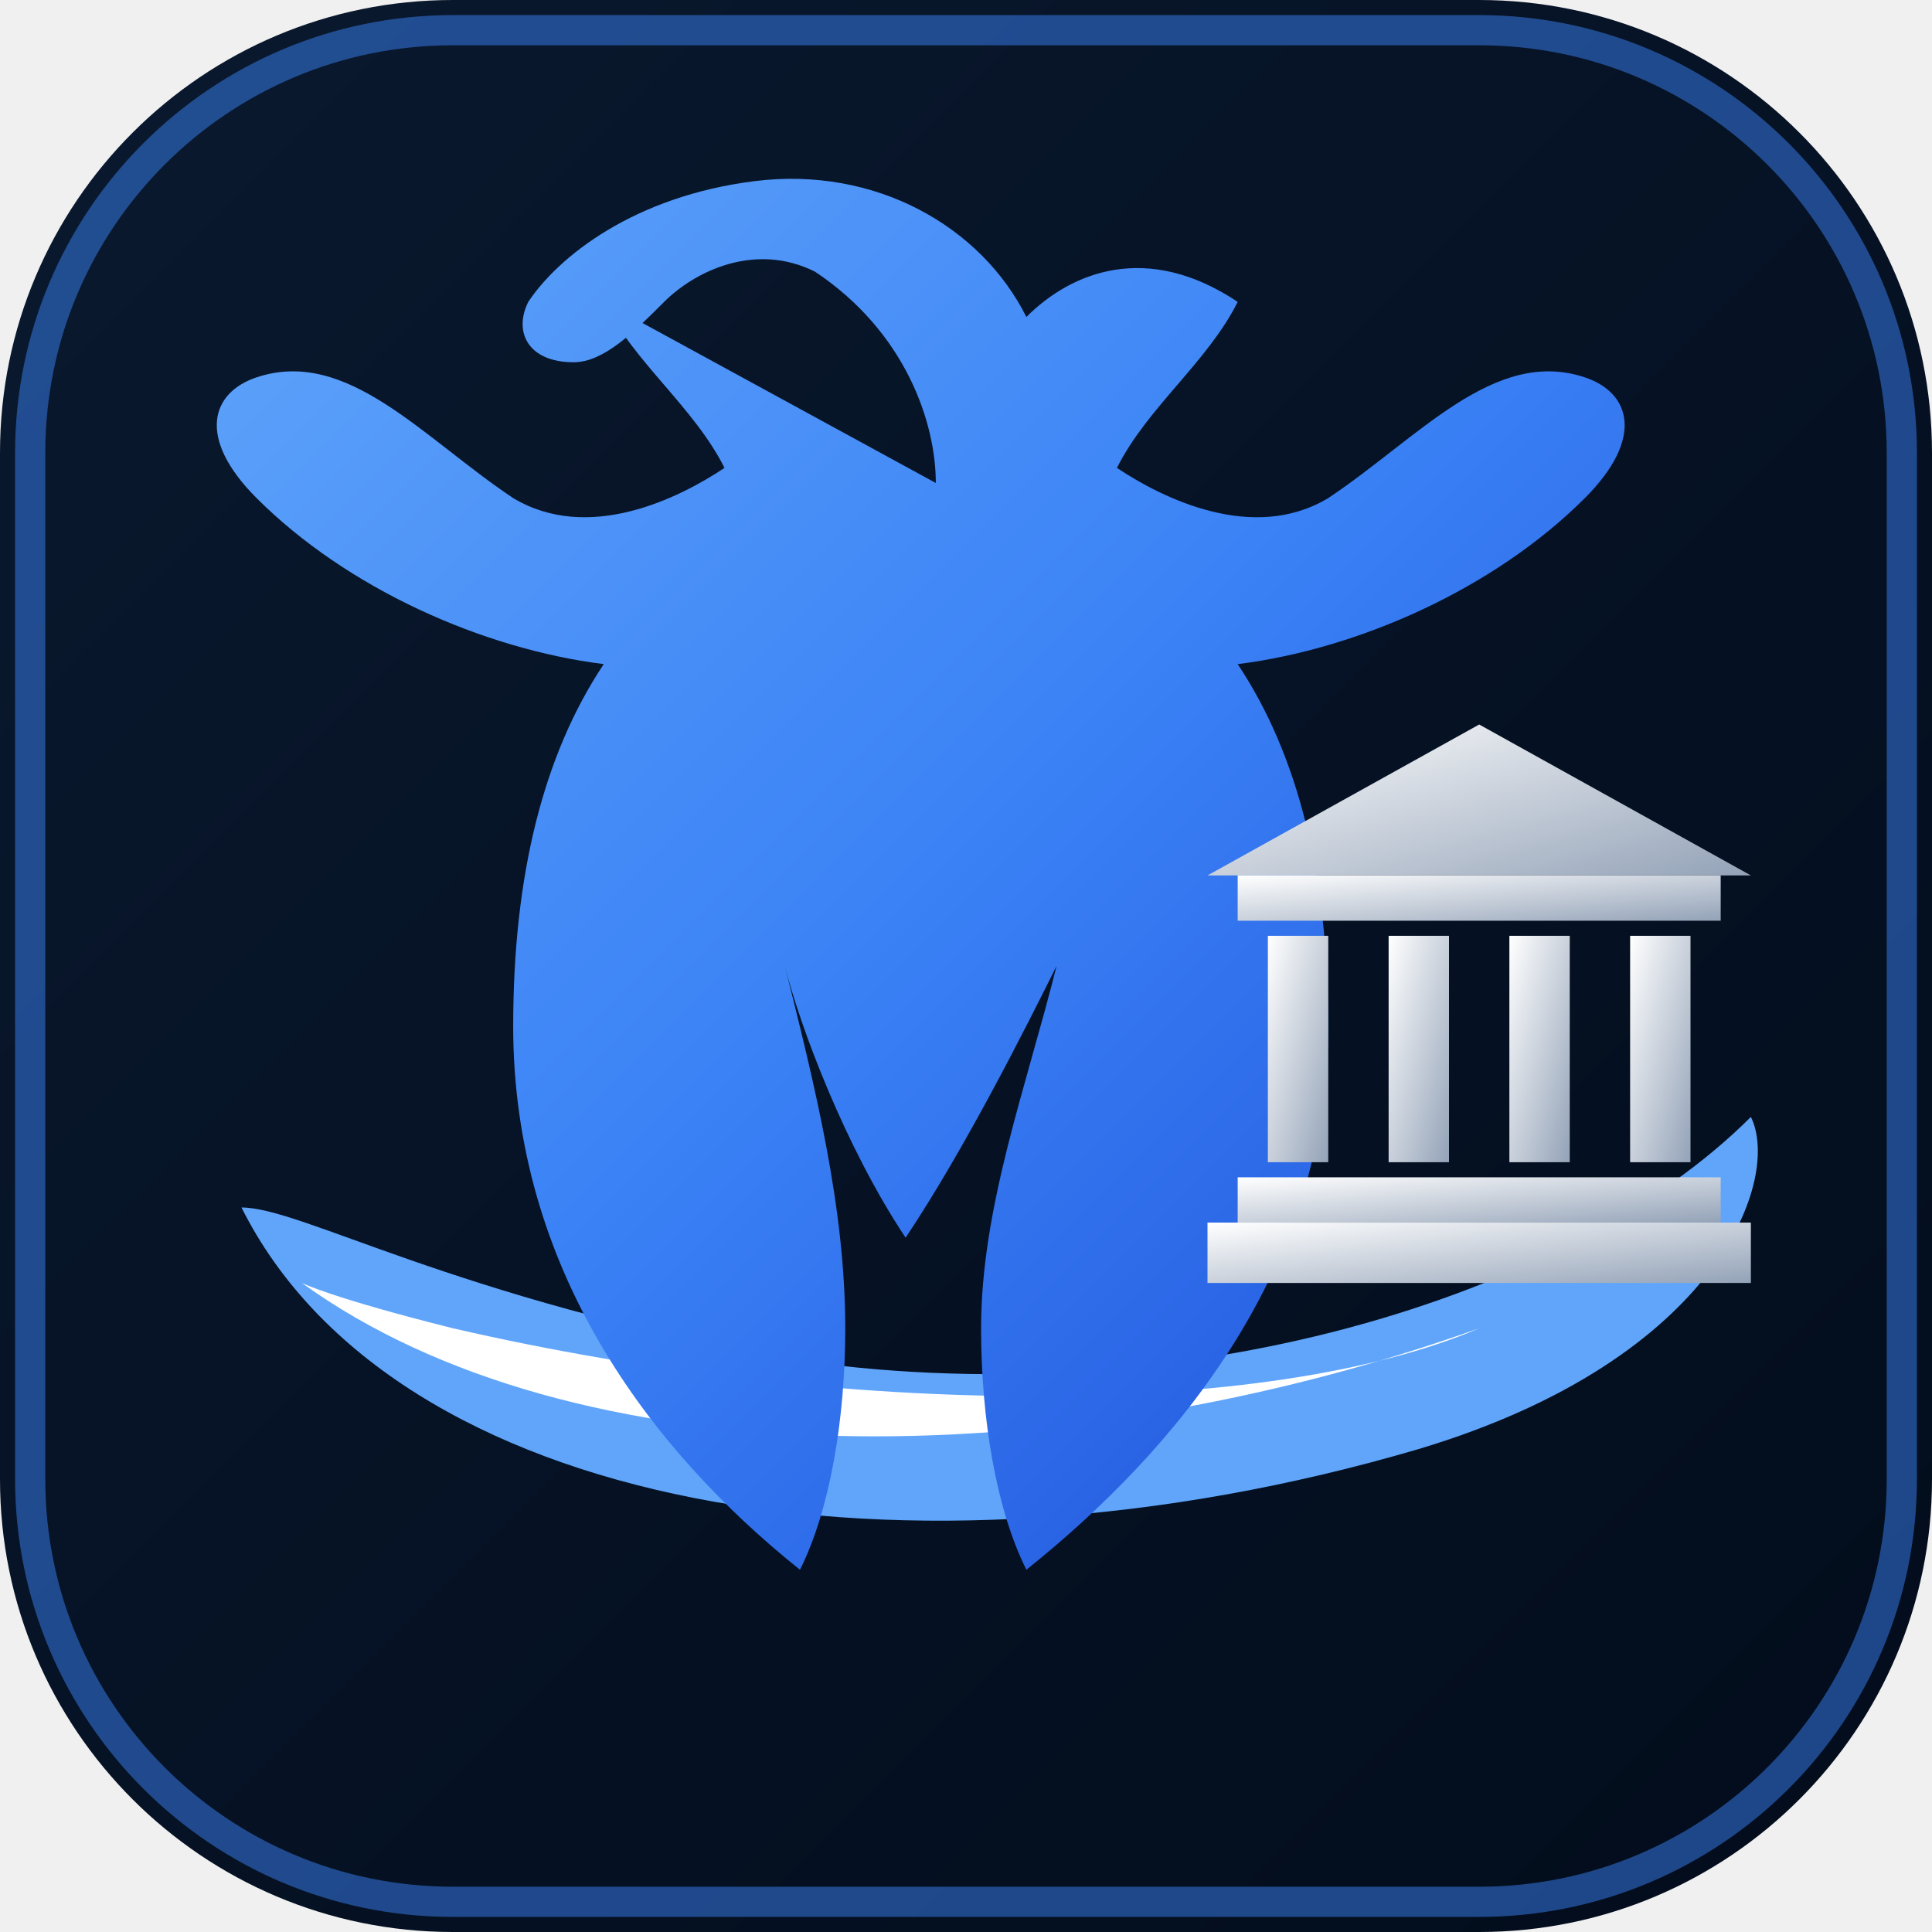
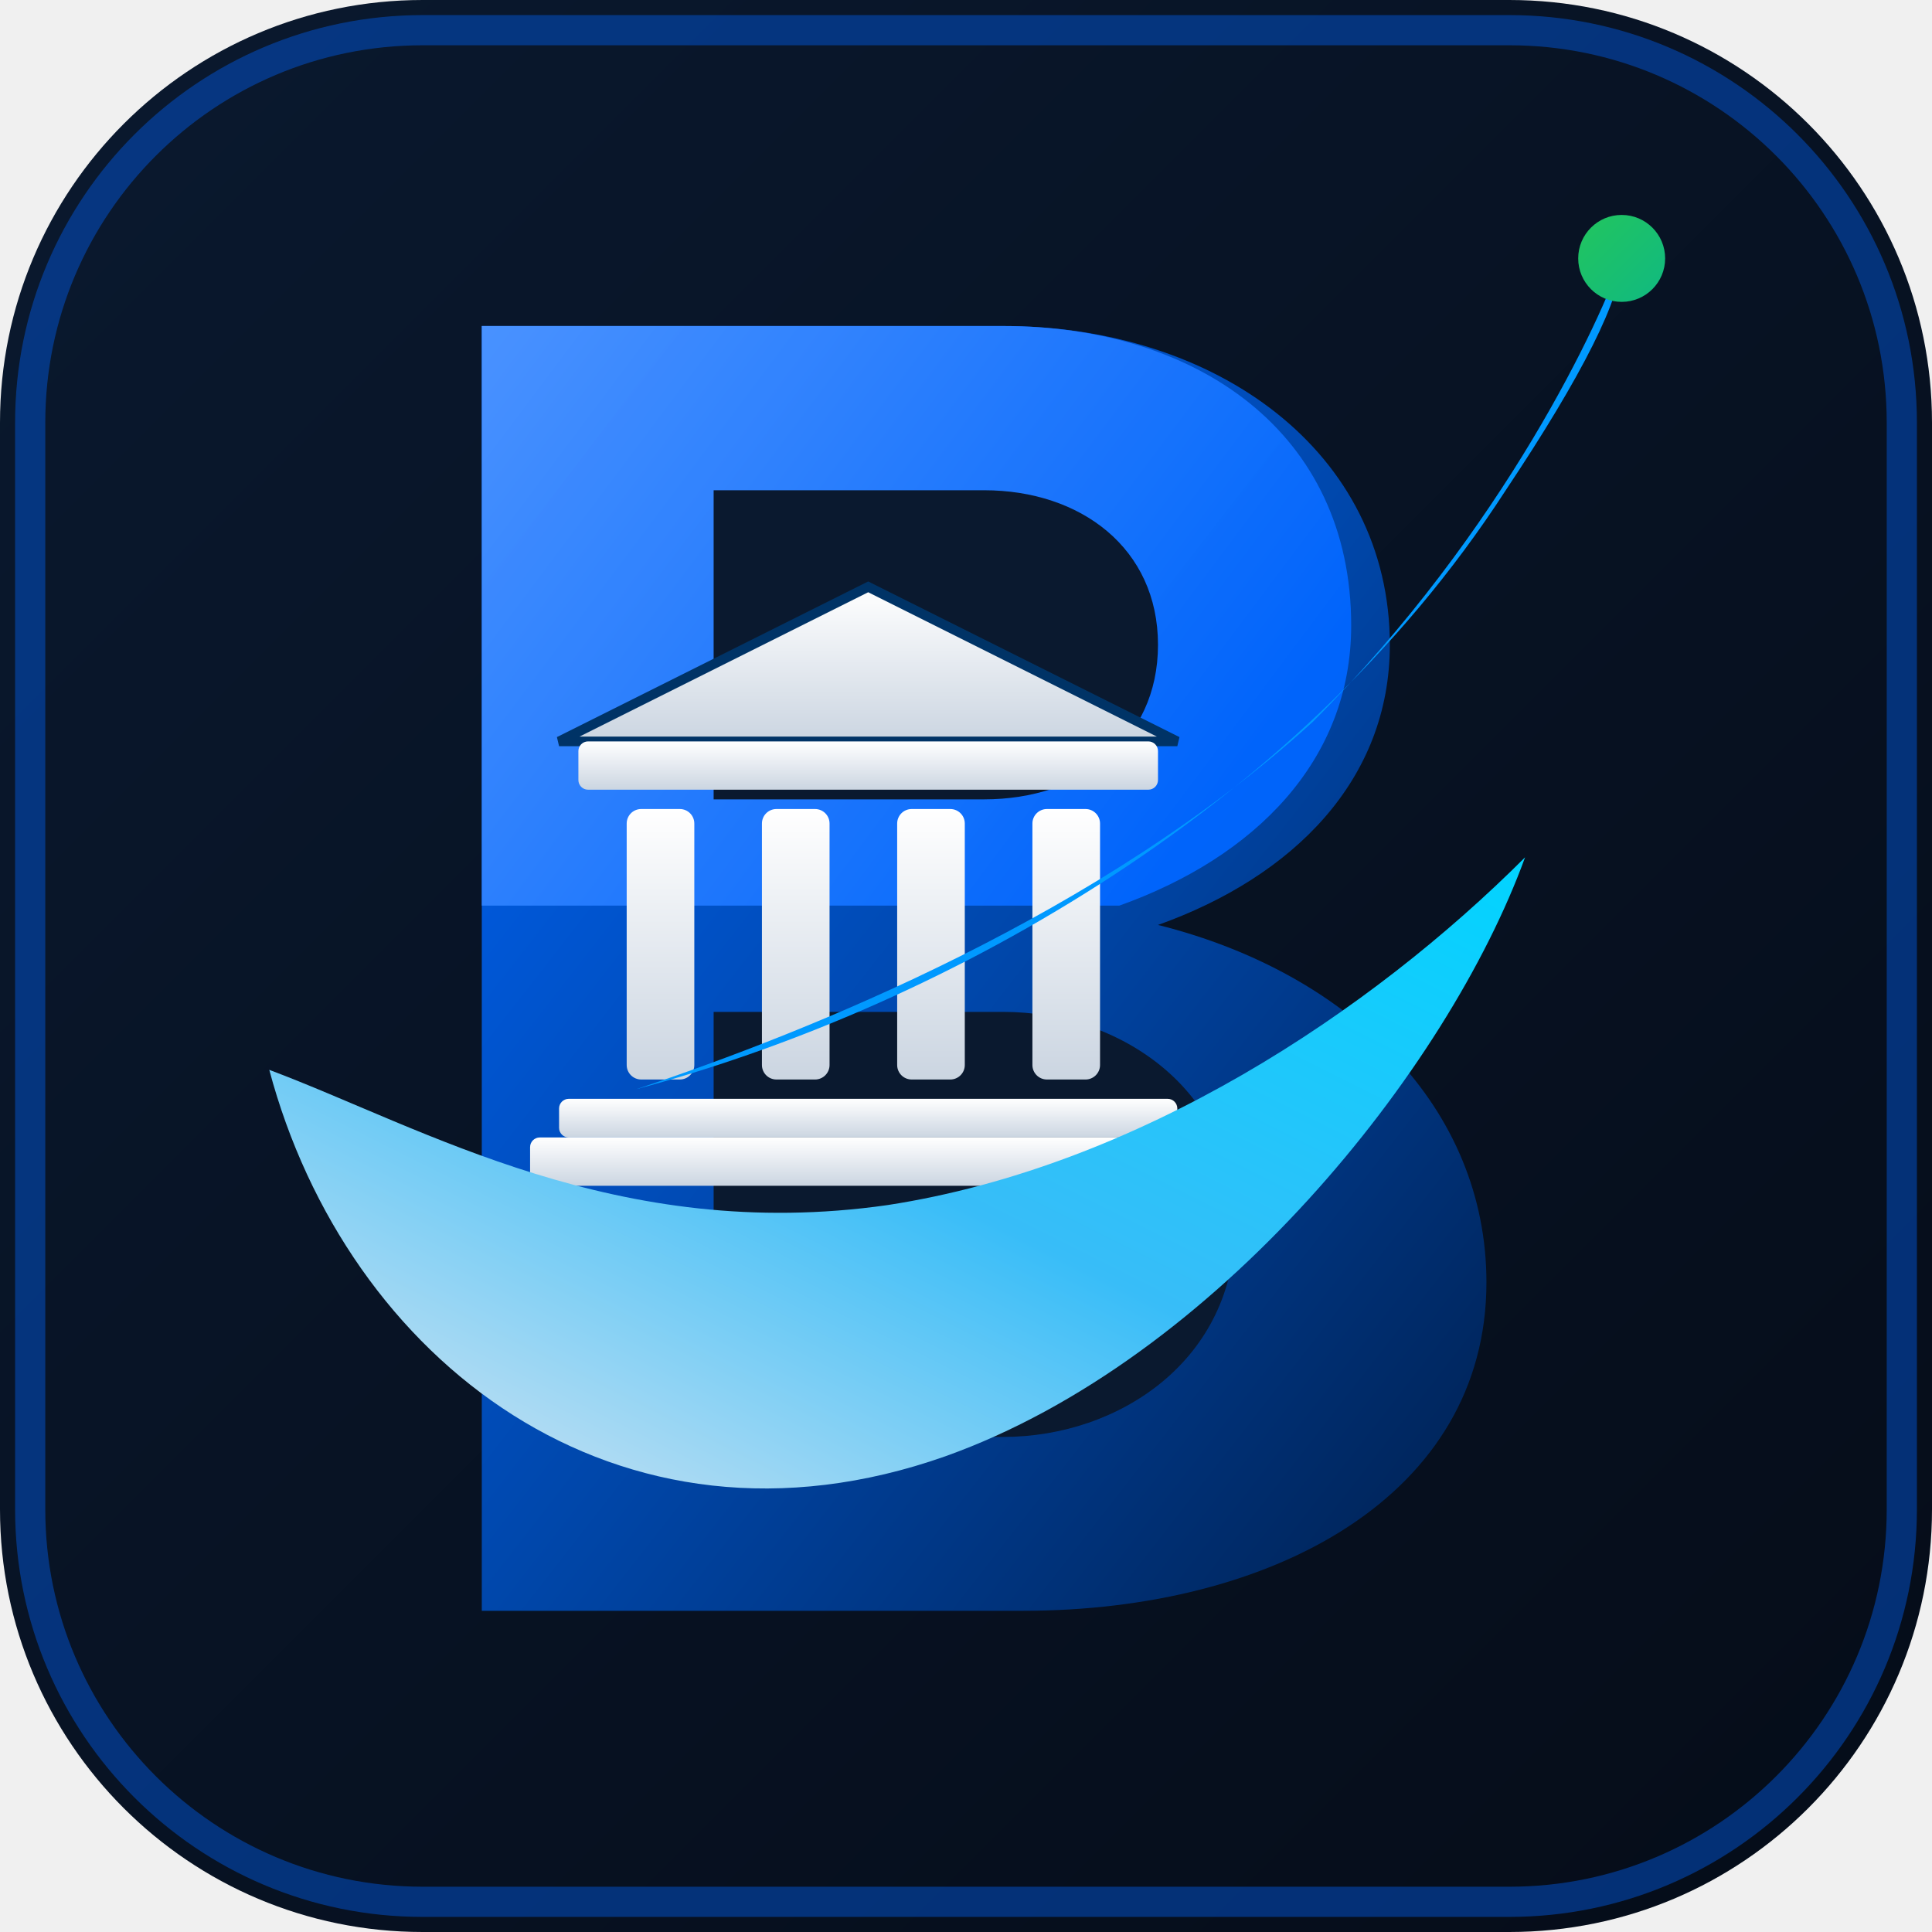
<svg xmlns="http://www.w3.org/2000/svg" viewBox="0 0 128 128" width="128" height="128">
  <defs>
    <linearGradient id="favBg" x1="0%" y1="0%" x2="100%" y2="100%">
      <stop offset="0%" stop-color="#0A192F" />
-       <stop offset="100%" stop-color="#020C1B" />
+       <stop offset="100%" stop-color="#050C18" />
    </linearGradient>
-     <linearGradient id="favEagle" x1="0%" y1="0%" x2="100%" y2="100%">
-       <stop offset="0%" stop-color="#60A5FA" />
-       <stop offset="50%" stop-color="#3B82F6" />
-       <stop offset="100%" stop-color="#1D4ED8" />
+     <linearGradient id="favB" x1="0%" y1="0%" x2="100%" y2="100%">
+       <stop offset="0%" stop-color="#0066FF" />
+       <stop offset="50%" stop-color="#0047AB" />
+       <stop offset="100%" stop-color="#001F4D" />
    </linearGradient>
-     <linearGradient id="favSilver" x1="0%" y1="0%" x2="100%" y2="100%">
+     <linearGradient id="favHighlight" x1="0%" y1="0%" x2="100%" y2="50%">
+       <stop offset="0%" stop-color="#4D94FF" />
+       <stop offset="100%" stop-color="#0066FF" />
+     </linearGradient>
+     <linearGradient id="favSilver" x1="0%" y1="0%" x2="0%" y2="100%">
      <stop offset="0%" stop-color="#FFFFFF" />
-       <stop offset="100%" stop-color="#94A3B8" />
+       <stop offset="100%" stop-color="#CBD5E1" />
+     </linearGradient>
+     <linearGradient id="favSwoosh" x1="0%" y1="100%" x2="100%" y2="0%">
+       <stop offset="0%" stop-color="#E2E8F0" />
+       <stop offset="50%" stop-color="#38BDF8" />
+       <stop offset="100%" stop-color="#00D4FF" />
+     </linearGradient>
+     <linearGradient id="favLime" x1="0%" y1="0%" x2="100%" y2="100%">
+       <stop offset="0%" stop-color="#22C55E" />
+       <stop offset="100%" stop-color="#10B981" />
    </linearGradient>
  </defs>
-   <rect width="128" height="128" rx="30" fill="url(#favBg)" />
-   <rect x="2" y="2" width="124" height="124" rx="28" fill="none" stroke="#3B82F6" stroke-width="2" stroke-opacity="0.5" />
-   <path d="M 16 80 C 26 100, 60 106, 94 96 C 114 90, 118 78, 116 74 C 104 86, 78 94, 52 90 C 30 86, 20 80, 16 80 Z" fill="#60A5FA" />
-   <path d="M 20 85 C 38 98, 70 98, 98 88 C 84 94, 56 94, 30 88 C 22 86, 20 85, 20 85 Z" fill="#FFFFFF" />
-   <g transform="translate(10, 8)">
-     <path d="M 52 24 C 52 20, 50 14, 44 10 C 40 8, 36 10, 34 12 C 32 14, 30 16, 28 16 C 25 16, 24 14, 25 12 C 27 9, 32 5, 40 4 C 48 3, 55 7, 58 13 C 61 10, 66 8, 72 12 C 70 16, 66 19, 64 23 C 67 25, 73 28, 78 25 C 84 21, 89 15, 95 17 C 98 18, 99 21, 95 25 C 89 31, 80 35, 72 36 C 76 42, 78 50, 78 60 C 78 76, 68 88, 58 96 C 56 92, 55 86, 55 80 C 55 72, 58 64, 60 56 C 58 60, 54 68, 50 74 C 46 68, 43 60, 42 56 C 44 64, 46 72, 46 80 C 46 86, 45 92, 43 96 C 33 88, 24 76, 24 60 C 24 50, 26 42, 30 36 C 22 35, 13 31, 7 25 C 3 21, 4 18, 7 17 C 13 15, 18 21, 24 25 C 29 28, 35 25, 38 23 C 36 19, 32 16, 30 12 Z" fill="url(#favEagle)" />
-   </g>
-   <g transform="translate(80, 48)">
-     <path d="M 18 0 L 0 10 L 36 10 Z" fill="url(#favSilver)" />
-     <rect x="2" y="10" width="32" height="3" fill="url(#favSilver)" />
-     <rect x="4" y="14" width="4" height="15" fill="url(#favSilver)" />
-     <rect x="12" y="14" width="4" height="15" fill="url(#favSilver)" />
-     <rect x="20" y="14" width="4" height="15" fill="url(#favSilver)" />
-     <rect x="28" y="14" width="4" height="15" fill="url(#favSilver)" />
-     <rect x="2" y="30" width="32" height="3" fill="url(#favSilver)" />
-     <rect x="0" y="33" width="36" height="4" fill="url(#favSilver)" />
+   <rect width="128" height="128" rx="28" fill="url(#favBg)" />
+   <rect x="2" y="2" width="124" height="124" rx="26" fill="none" stroke="#0066FF" stroke-width="2" stroke-opacity="0.4" />
+   <g transform="translate(14, 12) scale(0.64)">
+     <path d="M 28 15 L 82 15 C 104 15, 122 28, 122 48 C 122 62, 112 72, 98 77 C 118 82, 132 96, 132 114 C 132 136, 110 148, 84 148 L 28 148 Z" fill="url(#favB)" />
+     <path d="M 28 15 L 82 15 C 102 15, 118 26, 118 46 C 118 60, 108 70, 94 75 L 28 75 Z" fill="url(#favHighlight)" opacity="0.95" />
+     <path d="M 52 32 L 80 32 C 90 32, 98 38, 98 48 C 98 58, 90 64, 80 64 L 52 64 Z" fill="#0A192F" />
+     <path d="M 52 86 L 82 86 C 94 86, 106 94, 106 108 C 106 122, 94 130, 82 130 L 52 130 Z" fill="#0A192F" />
+     <g transform="translate(32, 38)">
+       <polygon points="36,4 4,20 68,20" fill="url(#favSilver)" stroke="#003366" stroke-width="1" />
+       <rect x="6" y="20" width="60" height="5" rx="1" fill="url(#favSilver)" />
+       <rect x="11" y="27" width="7" height="28" rx="1.5" fill="url(#favSilver)" />
+       <rect x="25" y="27" width="7" height="28" rx="1.5" fill="url(#favSilver)" />
+       <rect x="39" y="27" width="7" height="28" rx="1.5" fill="url(#favSilver)" />
+       <rect x="53" y="27" width="7" height="28" rx="1.5" fill="url(#favSilver)" />
+       <rect x="4" y="57" width="64" height="4" rx="1" fill="url(#favSilver)" />
+       <rect x="1" y="61" width="70" height="5" rx="1" fill="url(#favSilver)" />
+     </g>
+     <path d="M 6 92 C 14 122, 42 144, 76 132 C 104 122, 128 92, 136 70 C 120 86, 96 102, 70 106 C 42 110, 22 98, 6 92 Z" fill="url(#favSwoosh)" />
+     <path d="M 44 94 C 74 86, 112 66, 134 32 C 142 20, 146 12, 146 8 C 144 14, 134 36, 114 56 C 92 76, 62 88, 44 94 Z" fill="#0099FF" />
+     <circle cx="146" cy="8" r="4.5" fill="url(#favLime)" />
  </g>
</svg>
